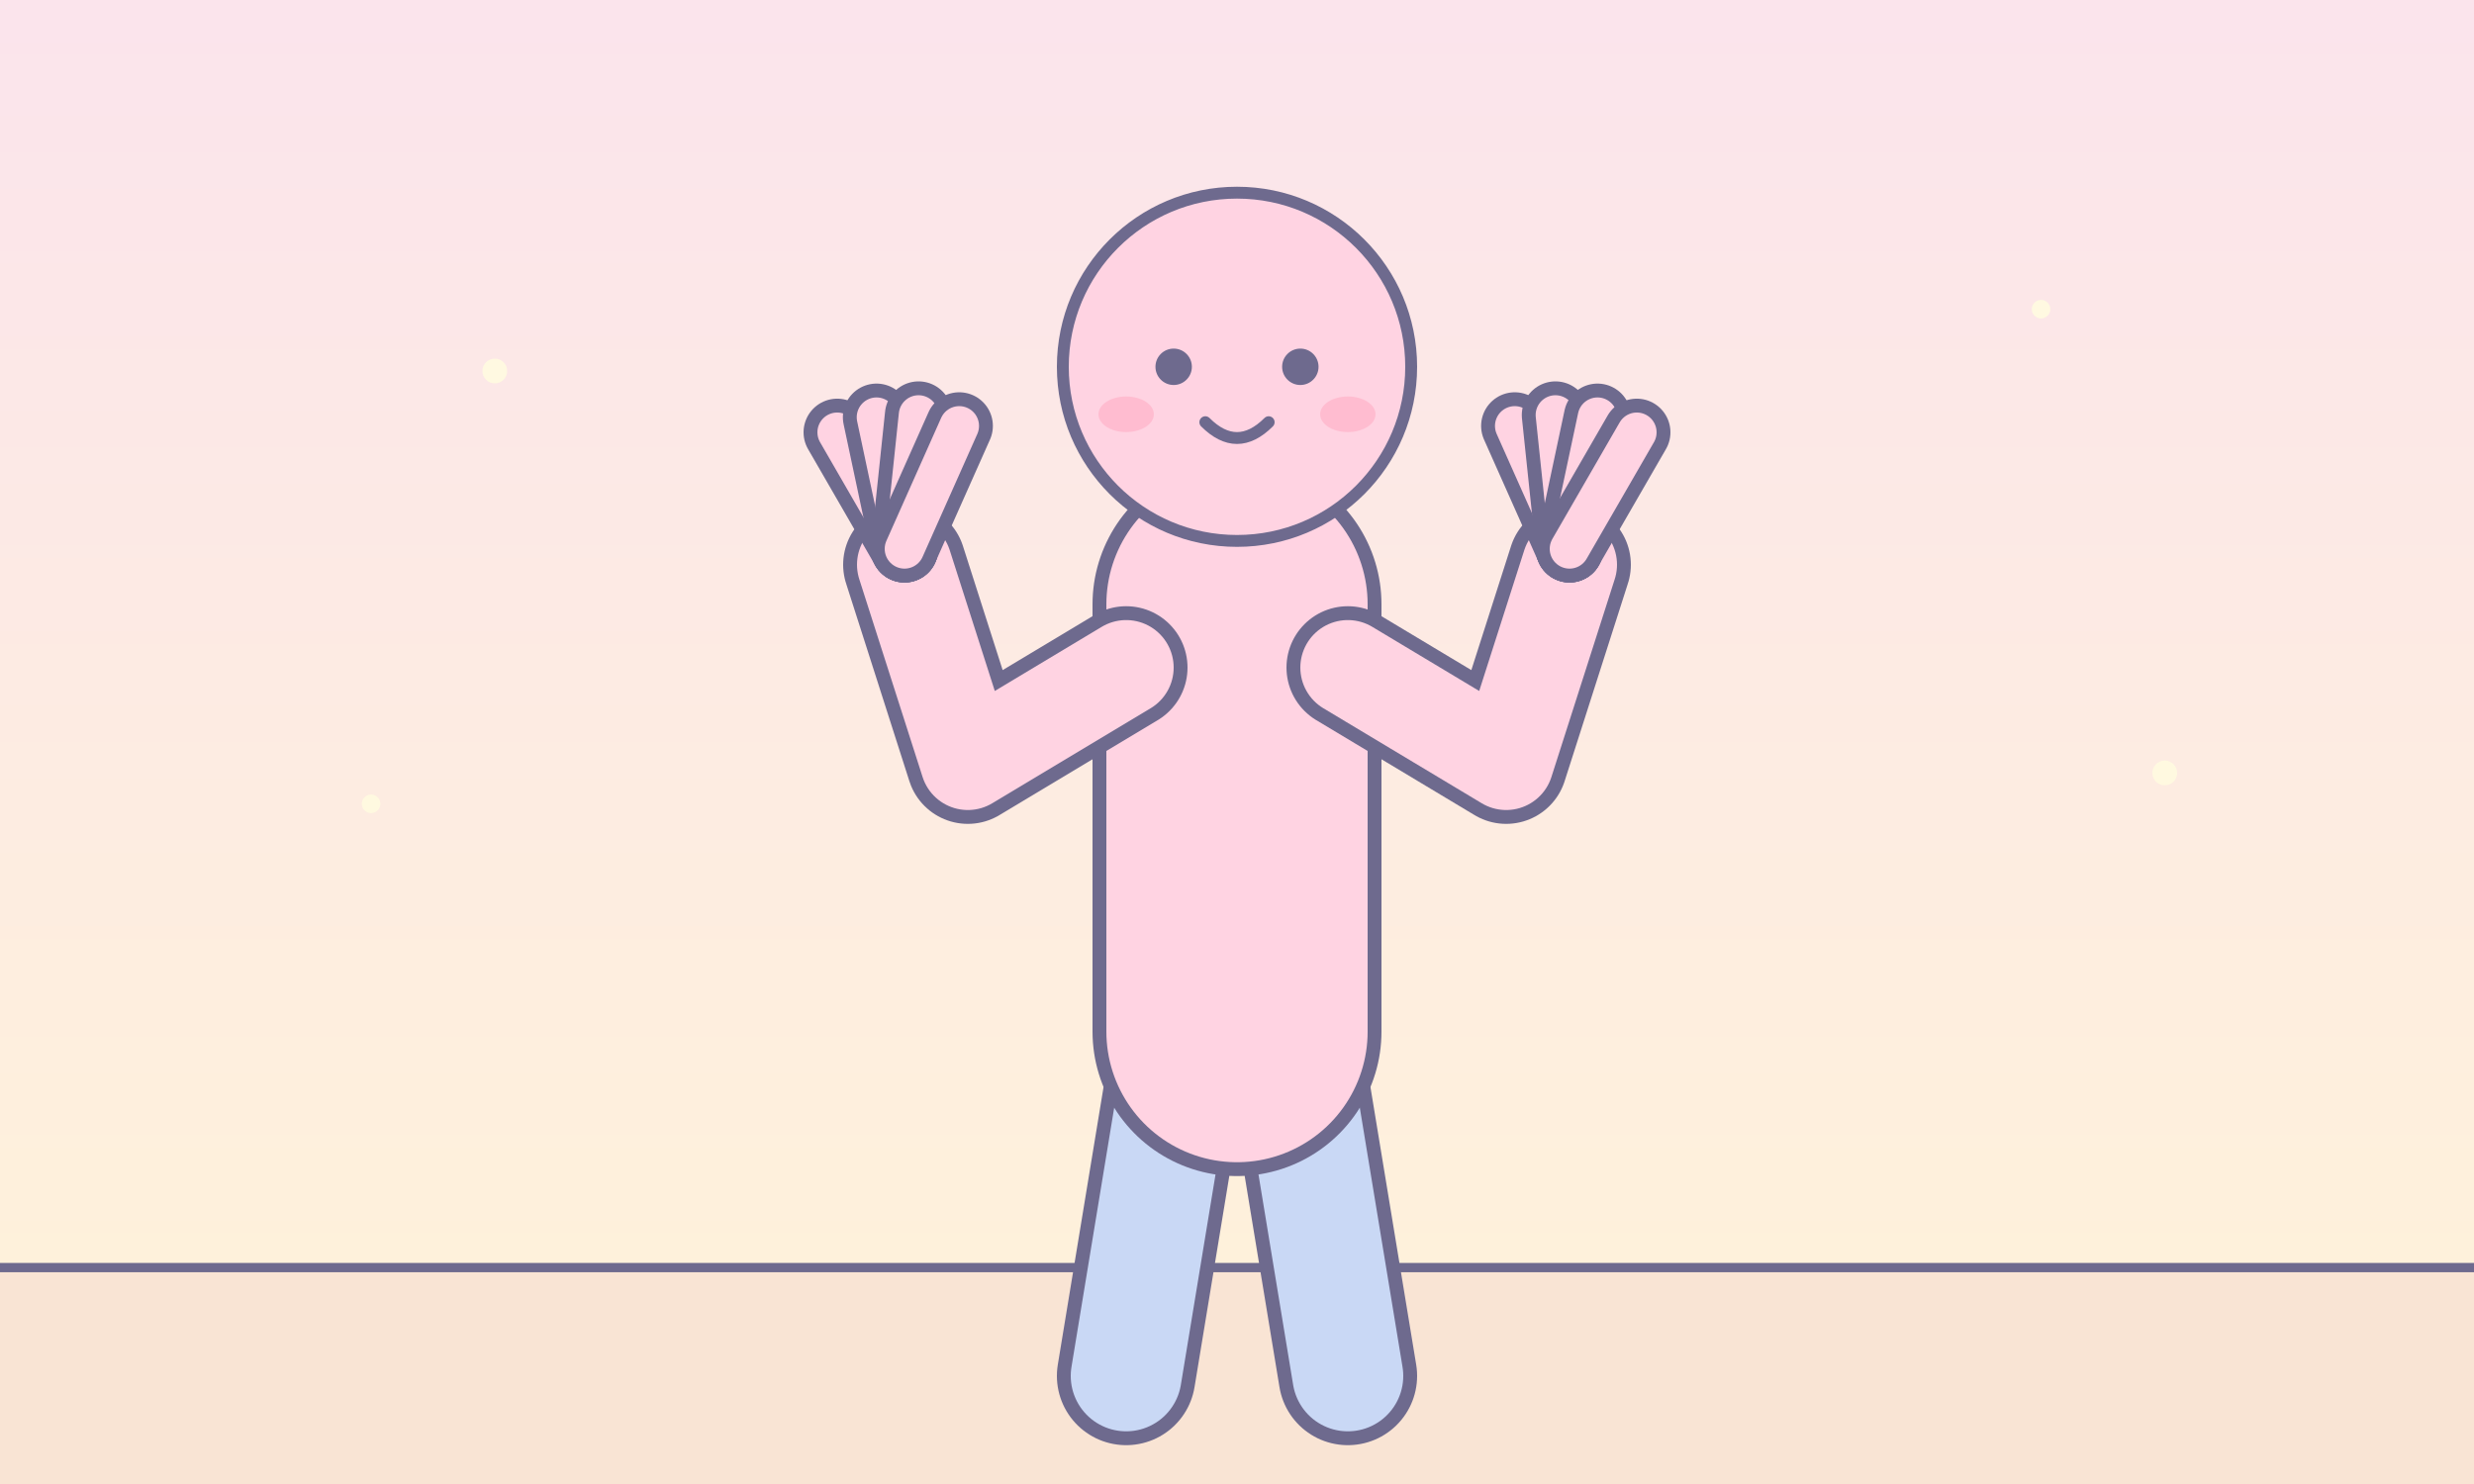
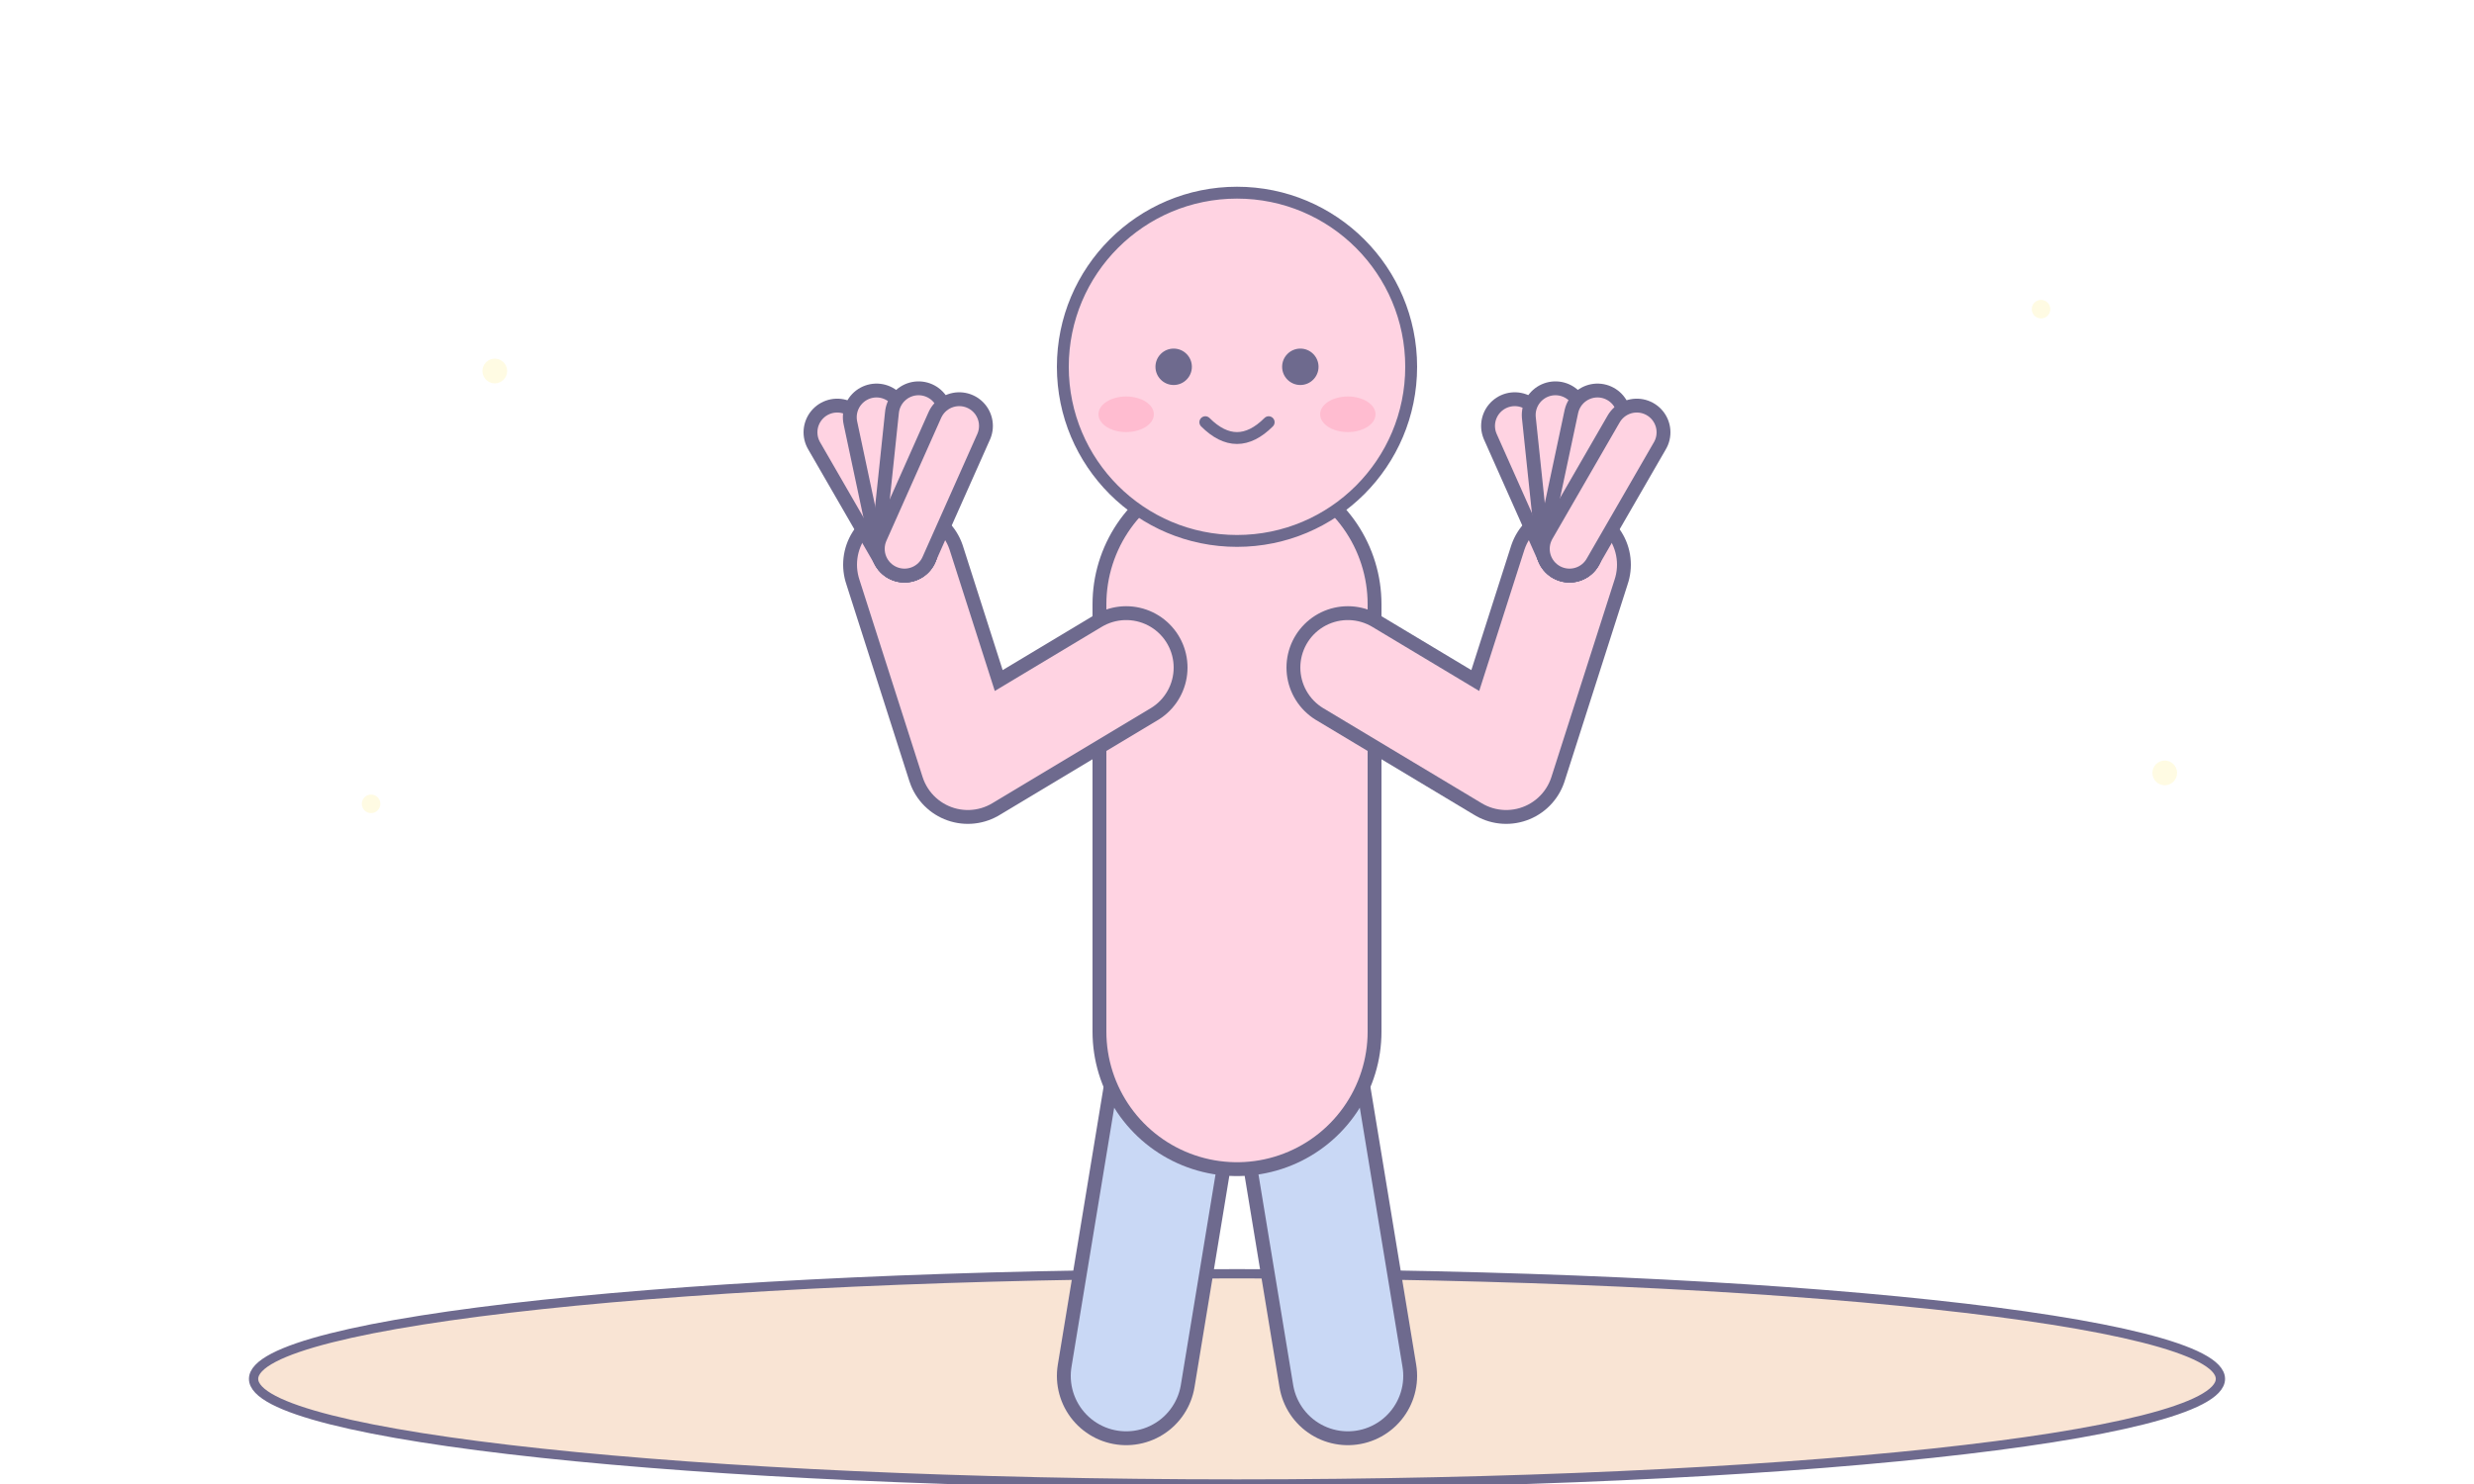
<svg xmlns="http://www.w3.org/2000/svg" viewBox="0 0 800 480" width="800" height="480">
  <defs>
-     <linearGradient id="sky" x1="0" y1="0" x2="0" y2="1">
-       <stop offset="0" stop-color="#fbe4ec" />
-       <stop offset="1" stop-color="#fff3d8" />
-     </linearGradient>
+     <radialGradient id="glow" cx=".5" cy=".5" r=".5">
+       <stop offset="0" stop-color="#ffffff" stop-opacity=".5" />
+       <stop offset=".55" stop-color="#ffffff" stop-opacity=".34" />
+       <stop offset="1" stop-color="#ffffff" stop-opacity="0" />
+     </radialGradient>
  </defs>
-   <rect width="800" height="480" fill="url(#sky)" />
-   <path d="M-10 410H810V490H-10z" fill="#f9e4d4" stroke="#6e6a8e" stroke-width="3" />
+   <ellipse cx="400" cy="262" rx="330" ry="215" fill="url(#glow)" />
+   <ellipse cx="400" cy="446" rx="318" ry="34" fill="#f9e4d4" stroke="#6e6a8e" stroke-width="3" />
  <g transform="translate(400 262) scale(1.28) translate(-400 -262)">
    <path d="M386 320L372 405" fill="none" stroke="#6e6a8e" stroke-width="35" stroke-linecap="round" stroke-linejoin="round" />
    <path d="M386 320L372 405" fill="none" stroke="#c9d8f5" stroke-width="28" stroke-linecap="round" stroke-linejoin="round" />
    <path d="M414 320L428 405" fill="none" stroke="#6e6a8e" stroke-width="35" stroke-linecap="round" stroke-linejoin="round" />
    <path d="M414 320L428 405" fill="none" stroke="#c9d8f5" stroke-width="28" stroke-linecap="round" stroke-linejoin="round" />
    <g transform="rotate(0 400 330)">
      <path d="M400 318L400 210" fill="none" stroke="#6e6a8e" stroke-width="73" stroke-linecap="round" stroke-linejoin="round" />
      <path d="M400 318L400 210" fill="none" stroke="#ffd3e2" stroke-width="66" stroke-linecap="round" stroke-linejoin="round" />
      <path d="M372 226L332 250L316 200" fill="none" stroke="#6e6a8e" stroke-width="31" stroke-linecap="round" stroke-linejoin="round" />
      <path d="M372 226L332 250L316 200" fill="none" stroke="#ffd3e2" stroke-width="24" stroke-linecap="round" stroke-linejoin="round" />
      <path d="M428 226L468 250L484 200" fill="none" stroke="#6e6a8e" stroke-width="31" stroke-linecap="round" stroke-linejoin="round" />
      <path d="M428 226L468 250L484 200" fill="none" stroke="#ffd3e2" stroke-width="24" stroke-linecap="round" stroke-linejoin="round" />
      <g transform="rotate(0 400 196)">
        <circle cx="400" cy="150" r="44" fill="#ffd3e2" stroke="#6e6a8e" stroke-width="3" />
        <circle cx="384" cy="150" r="4.6" fill="#6e6a8e" />
        <circle cx="416" cy="150" r="4.6" fill="#6e6a8e" />
        <path d="M392 164q8 8 16 0" fill="none" stroke="#6e6a8e" stroke-width="3" stroke-linecap="round" />
        <ellipse cx="372" cy="162" rx="7" ry="4.5" fill="#ffb7cc" opacity=".8" />
        <ellipse cx="428" cy="162" rx="7" ry="4.5" fill="#ffb7cc" opacity=".8" />
      </g>
    </g>
    <path d="M316 196L299 166.555" fill="none" stroke="#6e6a8e" stroke-width="17" stroke-linecap="round" stroke-linejoin="round" />
    <path d="M316 196L299 166.555" fill="none" stroke="#ffd3e2" stroke-width="10" stroke-linecap="round" stroke-linejoin="round" />
    <path d="M316 196L308.931 162.743" fill="none" stroke="#6e6a8e" stroke-width="17" stroke-linecap="round" stroke-linejoin="round" />
    <path d="M316 196L308.931 162.743" fill="none" stroke="#ffd3e2" stroke-width="10" stroke-linecap="round" stroke-linejoin="round" />
    <path d="M316 196L319.554 162.186" fill="none" stroke="#6e6a8e" stroke-width="17" stroke-linecap="round" stroke-linejoin="round" />
    <path d="M316 196L319.554 162.186" fill="none" stroke="#ffd3e2" stroke-width="10" stroke-linecap="round" stroke-linejoin="round" />
    <path d="M316 196L329.829 164.939" fill="none" stroke="#6e6a8e" stroke-width="17" stroke-linecap="round" stroke-linejoin="round" />
    <path d="M316 196L329.829 164.939" fill="none" stroke="#ffd3e2" stroke-width="10" stroke-linecap="round" stroke-linejoin="round" />
    <path d="M484 196L470.171 164.939" fill="none" stroke="#6e6a8e" stroke-width="17" stroke-linecap="round" stroke-linejoin="round" />
    <path d="M484 196L470.171 164.939" fill="none" stroke="#ffd3e2" stroke-width="10" stroke-linecap="round" stroke-linejoin="round" />
    <path d="M484 196L480.446 162.186" fill="none" stroke="#6e6a8e" stroke-width="17" stroke-linecap="round" stroke-linejoin="round" />
    <path d="M484 196L480.446 162.186" fill="none" stroke="#ffd3e2" stroke-width="10" stroke-linecap="round" stroke-linejoin="round" />
    <path d="M484 196L491.069 162.743" fill="none" stroke="#6e6a8e" stroke-width="17" stroke-linecap="round" stroke-linejoin="round" />
    <path d="M484 196L491.069 162.743" fill="none" stroke="#ffd3e2" stroke-width="10" stroke-linecap="round" stroke-linejoin="round" />
    <path d="M484 196L501 166.555" fill="none" stroke="#6e6a8e" stroke-width="17" stroke-linecap="round" stroke-linejoin="round" />
    <path d="M484 196L501 166.555" fill="none" stroke="#ffd3e2" stroke-width="10" stroke-linecap="round" stroke-linejoin="round" />
  </g>
  <g fill="#fffbe0" opacity=".9">
    <circle cx="160" cy="120" r="4" />
    <circle cx="660" cy="100" r="3" />
    <circle cx="700" cy="250" r="4" />
    <circle cx="120" cy="260" r="3" />
  </g>
</svg>
